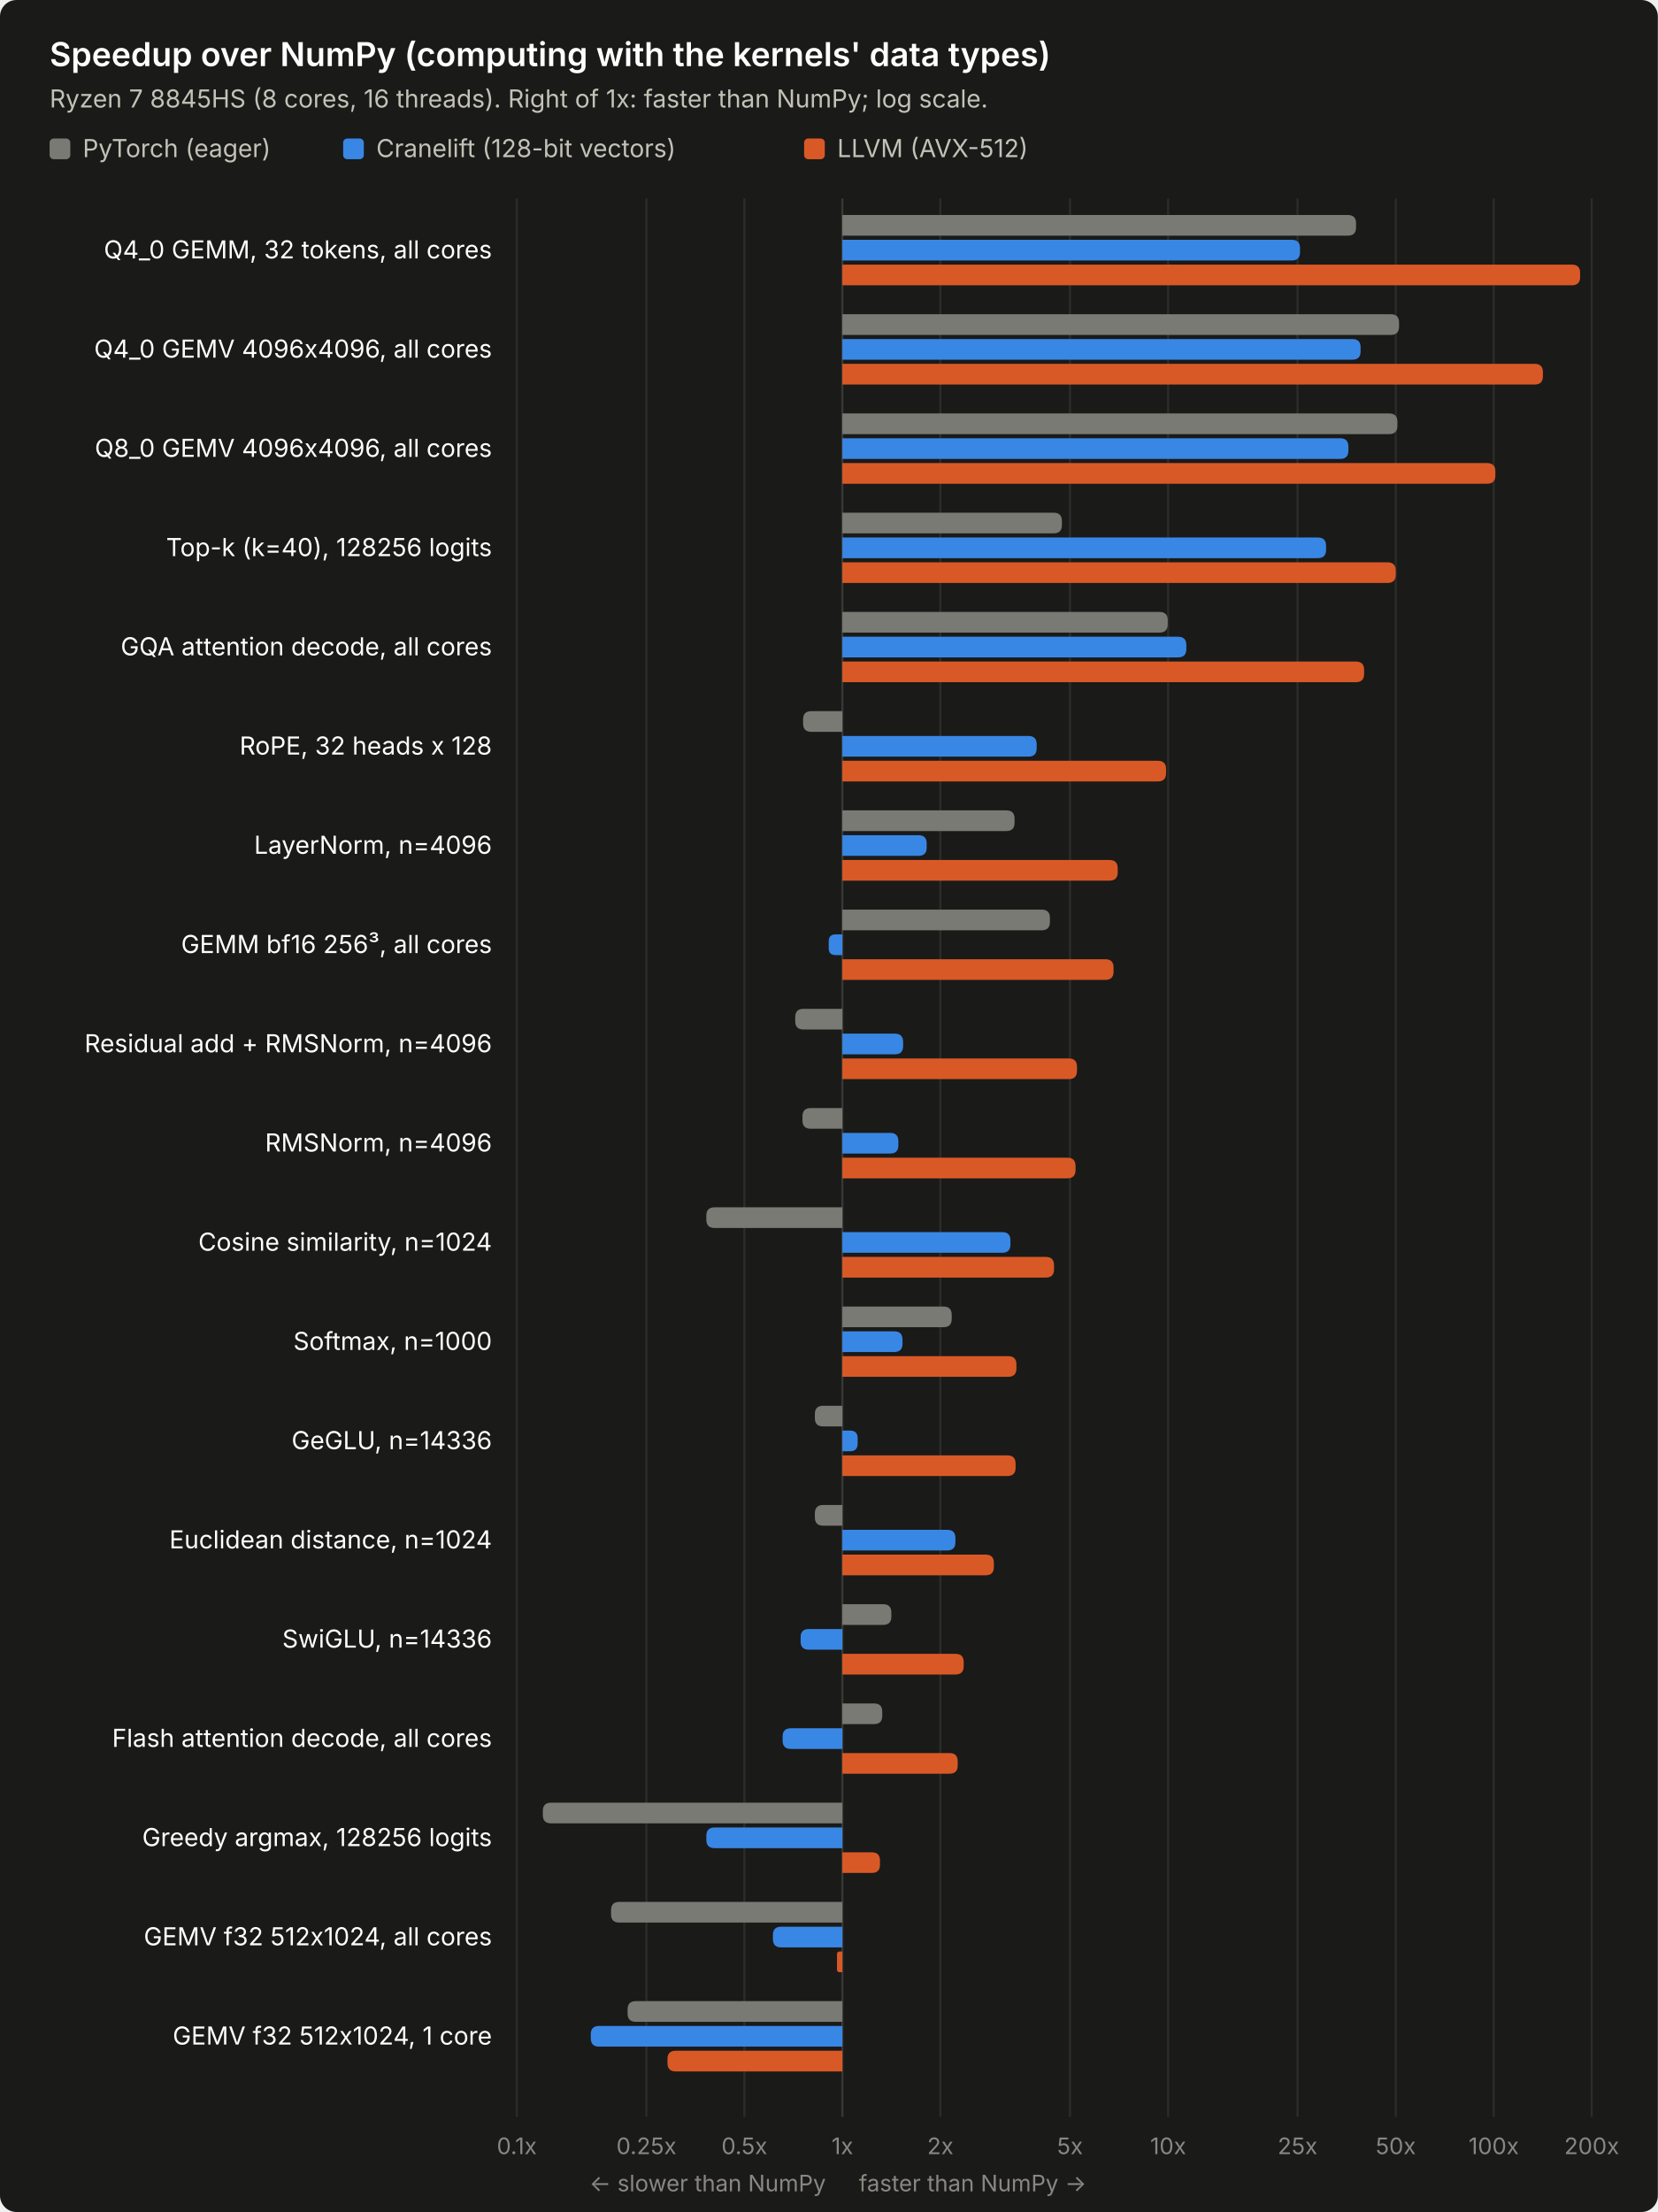
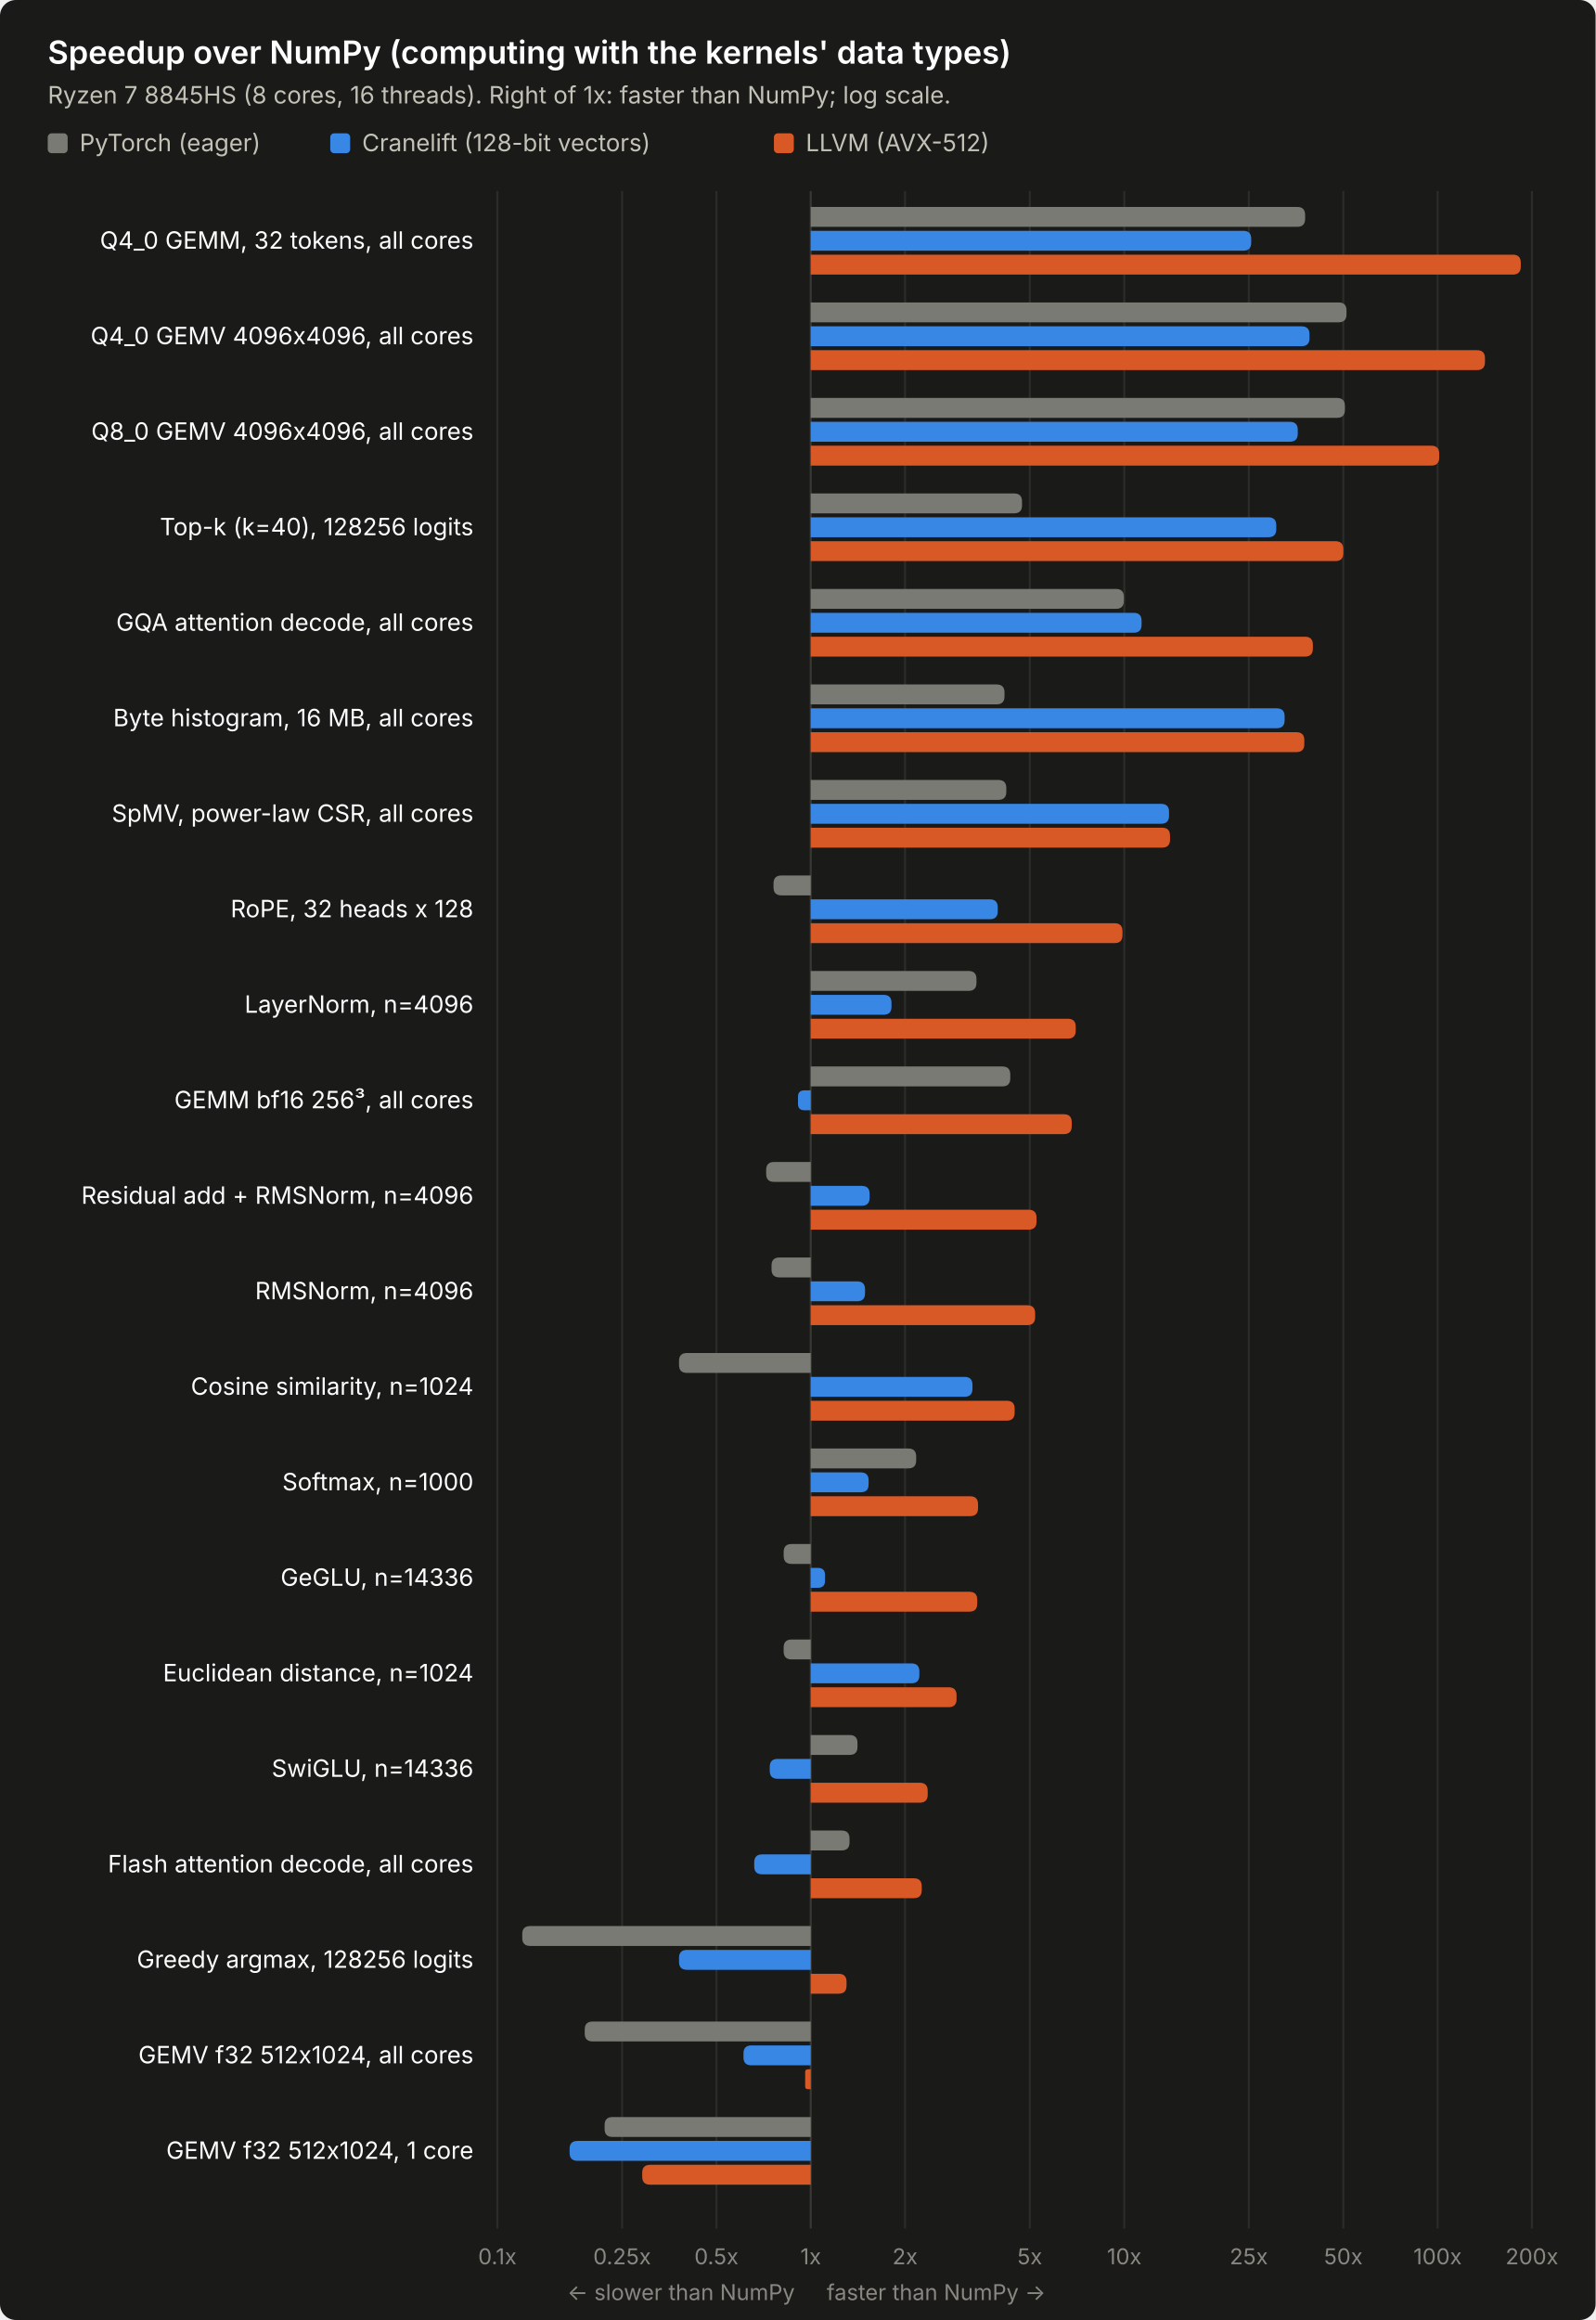
- <svg xmlns="http://www.w3.org/2000/svg" width="802" height="1070" viewBox="0 0 802 1070" font-family="system-ui, -apple-system, &quot;Segoe UI&quot;, sans-serif">
-   <rect width="802" height="1070" rx="8" fill="#1a1a19" />
+ <svg xmlns="http://www.w3.org/2000/svg" width="802" height="1166" viewBox="0 0 802 1166" font-family="system-ui, -apple-system, &quot;Segoe UI&quot;, sans-serif">
+   <rect width="802" height="1166" rx="8" fill="#1a1a19" />
  <text x="24" y="32" font-size="16" font-weight="600" fill="#ffffff">Speedup over NumPy (computing with the kernels' data types)</text>
  <text x="24" y="52" font-size="12" fill="#c3c2b7">Ryzen 7 8845HS (8 cores, 16 threads). Right of 1x: faster than NumPy; log scale.</text>
  <rect x="24" y="67" width="10" height="10" rx="2" fill="#7a7a75" />
  <text x="40" y="76" font-size="12" fill="#c3c2b7">PyTorch (eager)</text>
  <rect x="166" y="67" width="10" height="10" rx="2" fill="#3987e5" />
  <text x="182" y="76" font-size="12" fill="#c3c2b7">Cranelift (128-bit vectors)</text>
  <rect x="389" y="67" width="10" height="10" rx="2" fill="#d95926" />
  <text x="405" y="76" font-size="12" fill="#c3c2b7">LLVM (AVX-512)</text>
-   <line x1="250.0" y1="96" x2="250.0" y2="1024" stroke="#2c2c2a" stroke-width="1" />
-   <text x="250.0" y="1042" font-size="11" text-anchor="middle" fill="#898781">0.1x</text>
-   <line x1="312.7" y1="96" x2="312.7" y2="1024" stroke="#2c2c2a" stroke-width="1" />
-   <text x="312.7" y="1042" font-size="11" text-anchor="middle" fill="#898781">0.25x</text>
-   <line x1="360.1" y1="96" x2="360.1" y2="1024" stroke="#2c2c2a" stroke-width="1" />
-   <text x="360.1" y="1042" font-size="11" text-anchor="middle" fill="#898781">0.5x</text>
-   <line x1="407.5" y1="96" x2="407.5" y2="1024" stroke="#383835" stroke-width="1" />
-   <text x="407.5" y="1042" font-size="11" text-anchor="middle" fill="#898781">1x</text>
-   <line x1="454.9" y1="96" x2="454.9" y2="1024" stroke="#2c2c2a" stroke-width="1" />
-   <text x="454.9" y="1042" font-size="11" text-anchor="middle" fill="#898781">2x</text>
-   <line x1="517.6" y1="96" x2="517.6" y2="1024" stroke="#2c2c2a" stroke-width="1" />
-   <text x="517.6" y="1042" font-size="11" text-anchor="middle" fill="#898781">5x</text>
-   <line x1="565.1" y1="96" x2="565.1" y2="1024" stroke="#2c2c2a" stroke-width="1" />
-   <text x="565.1" y="1042" font-size="11" text-anchor="middle" fill="#898781">10x</text>
-   <line x1="627.7" y1="96" x2="627.7" y2="1024" stroke="#2c2c2a" stroke-width="1" />
-   <text x="627.7" y="1042" font-size="11" text-anchor="middle" fill="#898781">25x</text>
-   <line x1="675.2" y1="96" x2="675.2" y2="1024" stroke="#2c2c2a" stroke-width="1" />
-   <text x="675.2" y="1042" font-size="11" text-anchor="middle" fill="#898781">50x</text>
-   <line x1="722.6" y1="96" x2="722.6" y2="1024" stroke="#2c2c2a" stroke-width="1" />
-   <text x="722.6" y="1042" font-size="11" text-anchor="middle" fill="#898781">100x</text>
-   <line x1="770.0" y1="96" x2="770.0" y2="1024" stroke="#2c2c2a" stroke-width="1" />
-   <text x="770.0" y="1042" font-size="11" text-anchor="middle" fill="#898781">200x</text>
-   <text x="399.5" y="1060" font-size="11" text-anchor="end" fill="#898781">← slower than NumPy</text>
-   <text x="415.5" y="1060" font-size="11" fill="#898781">faster than NumPy →</text>
+   <line x1="250.0" y1="96" x2="250.0" y2="1120" stroke="#2c2c2a" stroke-width="1" />
+   <text x="250.0" y="1138" font-size="11" text-anchor="middle" fill="#898781">0.1x</text>
+   <line x1="312.7" y1="96" x2="312.7" y2="1120" stroke="#2c2c2a" stroke-width="1" />
+   <text x="312.7" y="1138" font-size="11" text-anchor="middle" fill="#898781">0.25x</text>
+   <line x1="360.1" y1="96" x2="360.1" y2="1120" stroke="#2c2c2a" stroke-width="1" />
+   <text x="360.1" y="1138" font-size="11" text-anchor="middle" fill="#898781">0.5x</text>
+   <line x1="407.5" y1="96" x2="407.5" y2="1120" stroke="#383835" stroke-width="1" />
+   <text x="407.5" y="1138" font-size="11" text-anchor="middle" fill="#898781">1x</text>
+   <line x1="454.9" y1="96" x2="454.9" y2="1120" stroke="#2c2c2a" stroke-width="1" />
+   <text x="454.9" y="1138" font-size="11" text-anchor="middle" fill="#898781">2x</text>
+   <line x1="517.6" y1="96" x2="517.6" y2="1120" stroke="#2c2c2a" stroke-width="1" />
+   <text x="517.6" y="1138" font-size="11" text-anchor="middle" fill="#898781">5x</text>
+   <line x1="565.1" y1="96" x2="565.1" y2="1120" stroke="#2c2c2a" stroke-width="1" />
+   <text x="565.1" y="1138" font-size="11" text-anchor="middle" fill="#898781">10x</text>
+   <line x1="627.7" y1="96" x2="627.7" y2="1120" stroke="#2c2c2a" stroke-width="1" />
+   <text x="627.7" y="1138" font-size="11" text-anchor="middle" fill="#898781">25x</text>
+   <line x1="675.2" y1="96" x2="675.2" y2="1120" stroke="#2c2c2a" stroke-width="1" />
+   <text x="675.2" y="1138" font-size="11" text-anchor="middle" fill="#898781">50x</text>
+   <line x1="722.6" y1="96" x2="722.6" y2="1120" stroke="#2c2c2a" stroke-width="1" />
+   <text x="722.6" y="1138" font-size="11" text-anchor="middle" fill="#898781">100x</text>
+   <line x1="770.0" y1="96" x2="770.0" y2="1120" stroke="#2c2c2a" stroke-width="1" />
+   <text x="770.0" y="1138" font-size="11" text-anchor="middle" fill="#898781">200x</text>
+   <text x="399.5" y="1156" font-size="11" text-anchor="end" fill="#898781">← slower than NumPy</text>
+   <text x="415.5" y="1156" font-size="11" fill="#898781">faster than NumPy →</text>
  <text x="238" y="125.0" font-size="12" text-anchor="end" fill="#ffffff">Q4_0 GEMM, 32 tokens, all cores</text>
  <path d="M407.5,104.0 H652.0 Q656.0,104.0 656.0,108.0 V110.0 Q656.0,114.0 652.0,114.0 H407.5 Z" fill="#7a7a75" />
  <path d="M407.5,116.0 H624.9 Q628.9,116.0 628.9,120.0 V122.0 Q628.9,126.0 624.9,126.0 H407.5 Z" fill="#3987e5" />
  <path d="M407.5,128.0 H760.4 Q764.4,128.0 764.4,132.0 V134.0 Q764.4,138.0 760.4,138.0 H407.5 Z" fill="#d95926" />
  <text x="238" y="173.0" font-size="12" text-anchor="end" fill="#ffffff">Q4_0 GEMV 4096x4096, all cores</text>
  <path d="M407.5,152.0 H672.8 Q676.8,152.0 676.8,156.0 V158.0 Q676.8,162.0 672.8,162.0 H407.5 Z" fill="#7a7a75" />
  <path d="M407.5,164.0 H654.2 Q658.2,164.0 658.2,168.0 V170.0 Q658.2,174.0 654.2,174.0 H407.5 Z" fill="#3987e5" />
  <path d="M407.5,176.0 H742.4 Q746.4,176.0 746.4,180.0 V182.0 Q746.4,186.0 742.4,186.0 H407.5 Z" fill="#d95926" />
  <text x="238" y="221.0" font-size="12" text-anchor="end" fill="#ffffff">Q8_0 GEMV 4096x4096, all cores</text>
  <path d="M407.5,200.0 H672.0 Q676.0,200.0 676.0,204.0 V206.0 Q676.0,210.0 672.0,210.0 H407.5 Z" fill="#7a7a75" />
  <path d="M407.5,212.0 H648.3 Q652.3,212.0 652.3,216.0 V218.0 Q652.3,222.0 648.3,222.0 H407.5 Z" fill="#3987e5" />
  <path d="M407.5,224.0 H719.4 Q723.4,224.0 723.4,228.0 V230.0 Q723.4,234.0 719.4,234.0 H407.5 Z" fill="#d95926" />
  <text x="238" y="269.0" font-size="12" text-anchor="end" fill="#ffffff">Top-k (k=40), 128256 logits</text>
  <path d="M407.5,248.0 H509.7 Q513.7,248.0 513.7,252.0 V254.0 Q513.7,258.0 509.7,258.0 H407.5 Z" fill="#7a7a75" />
  <path d="M407.5,260.0 H637.5 Q641.5,260.0 641.5,264.0 V266.0 Q641.5,270.0 637.5,270.0 H407.5 Z" fill="#3987e5" />
  <path d="M407.5,272.0 H671.2 Q675.2,272.0 675.2,276.0 V278.0 Q675.2,282.0 671.2,282.0 H407.5 Z" fill="#d95926" />
  <text x="238" y="317.0" font-size="12" text-anchor="end" fill="#ffffff">GQA attention decode, all cores</text>
  <path d="M407.5,296.0 H560.9 Q564.9,296.0 564.9,300.0 V302.0 Q564.9,306.0 560.9,306.0 H407.5 Z" fill="#7a7a75" />
-   <path d="M407.5,308.0 H569.9 Q573.9,308.0 573.9,312.0 V314.0 Q573.9,318.0 569.9,318.0 H407.5 Z" fill="#3987e5" />
+   <path d="M407.5,308.0 H569.8 Q573.8,308.0 573.8,312.0 V314.0 Q573.8,318.0 569.8,318.0 H407.5 Z" fill="#3987e5" />
  <path d="M407.5,320.0 H655.9 Q659.9,320.0 659.9,324.0 V326.0 Q659.9,330.0 655.9,330.0 H407.5 Z" fill="#d95926" />
-   <text x="238" y="365.0" font-size="12" text-anchor="end" fill="#ffffff">RoPE, 32 heads x 128</text>
-   <path d="M407.5,344.0 H392.5 Q388.5,344.0 388.5,348.0 V350.0 Q388.5,354.0 392.5,354.0 H407.5 Z" fill="#7a7a75" />
-   <path d="M407.5,356.0 H497.5 Q501.5,356.0 501.5,360.0 V362.0 Q501.5,366.0 497.5,366.0 H407.5 Z" fill="#3987e5" />
-   <path d="M407.5,368.0 H560.1 Q564.1,368.0 564.1,372.0 V374.0 Q564.1,378.0 560.1,378.0 H407.5 Z" fill="#d95926" />
-   <text x="238" y="413.0" font-size="12" text-anchor="end" fill="#ffffff">LayerNorm, n=4096</text>
-   <path d="M407.5,392.0 H486.8 Q490.8,392.0 490.8,396.0 V398.0 Q490.8,402.0 486.8,402.0 H407.5 Z" fill="#7a7a75" />
-   <path d="M407.5,404.0 H444.3 Q448.3,404.0 448.3,408.0 V410.0 Q448.3,414.0 444.3,414.0 H407.5 Z" fill="#3987e5" />
-   <path d="M407.5,416.0 H536.7 Q540.7,416.0 540.7,420.0 V422.0 Q540.7,426.0 536.7,426.0 H407.5 Z" fill="#d95926" />
-   <text x="238" y="461.0" font-size="12" text-anchor="end" fill="#ffffff">GEMM bf16 256³, all cores</text>
-   <path d="M407.5,440.0 H503.9 Q507.9,440.0 507.9,444.0 V446.0 Q507.9,450.0 503.9,450.0 H407.5 Z" fill="#7a7a75" />
-   <path d="M407.5,452.0 H404.2 Q400.9,452.0 400.9,455.3 V458.7 Q400.9,462.0 404.2,462.0 H407.5 Z" fill="#3987e5" />
-   <path d="M407.5,464.0 H534.7 Q538.7,464.0 538.7,468.0 V470.0 Q538.7,474.0 534.7,474.0 H407.5 Z" fill="#d95926" />
-   <text x="238" y="509.0" font-size="12" text-anchor="end" fill="#ffffff">Residual add + RMSNorm, n=4096</text>
-   <path d="M407.5,488.0 H388.7 Q384.7,488.0 384.7,492.0 V494.0 Q384.7,498.0 388.7,498.0 H407.5 Z" fill="#7a7a75" />
-   <path d="M407.5,500.0 H432.9 Q436.9,500.0 436.9,504.0 V506.0 Q436.9,510.0 432.9,510.0 H407.5 Z" fill="#3987e5" />
-   <path d="M407.5,512.0 H517.0 Q521.0,512.0 521.0,516.0 V518.0 Q521.0,522.0 517.0,522.0 H407.5 Z" fill="#d95926" />
-   <text x="238" y="557.0" font-size="12" text-anchor="end" fill="#ffffff">RMSNorm, n=4096</text>
-   <path d="M407.5,536.0 H392.2 Q388.2,536.0 388.2,540.0 V542.0 Q388.2,546.0 392.2,546.0 H407.5 Z" fill="#7a7a75" />
-   <path d="M407.5,548.0 H430.6 Q434.6,548.0 434.6,552.0 V554.0 Q434.6,558.0 430.6,558.0 H407.5 Z" fill="#3987e5" />
-   <path d="M407.5,560.0 H516.3 Q520.3,560.0 520.3,564.0 V566.0 Q520.3,570.0 516.3,570.0 H407.5 Z" fill="#d95926" />
-   <text x="238" y="605.0" font-size="12" text-anchor="end" fill="#ffffff">Cosine similarity, n=1024</text>
-   <path d="M407.5,584.0 H345.7 Q341.7,584.0 341.7,588.0 V590.0 Q341.7,594.0 345.7,594.0 H407.5 Z" fill="#7a7a75" />
-   <path d="M407.5,596.0 H484.8 Q488.8,596.0 488.8,600.0 V602.0 Q488.8,606.0 484.8,606.0 H407.5 Z" fill="#3987e5" />
-   <path d="M407.5,608.0 H505.9 Q509.9,608.0 509.9,612.0 V614.0 Q509.9,618.0 505.9,618.0 H407.5 Z" fill="#d95926" />
-   <text x="238" y="653.0" font-size="12" text-anchor="end" fill="#ffffff">Softmax, n=1000</text>
-   <path d="M407.5,632.0 H456.4 Q460.4,632.0 460.4,636.0 V638.0 Q460.4,642.0 456.4,642.0 H407.5 Z" fill="#7a7a75" />
-   <path d="M407.5,644.0 H432.6 Q436.6,644.0 436.6,648.0 V650.0 Q436.6,654.0 432.6,654.0 H407.5 Z" fill="#3987e5" />
-   <path d="M407.5,656.0 H487.7 Q491.7,656.0 491.7,660.0 V662.0 Q491.7,666.0 487.7,666.0 H407.5 Z" fill="#d95926" />
-   <text x="238" y="701.0" font-size="12" text-anchor="end" fill="#ffffff">GeGLU, n=14336</text>
-   <path d="M407.5,680.0 H398.2 Q394.2,680.0 394.2,684.0 V686.0 Q394.2,690.0 398.2,690.0 H407.5 Z" fill="#7a7a75" />
-   <path d="M407.5,692.0 H411.2 Q414.9,692.0 414.9,695.7 V698.3 Q414.9,702.0 411.2,702.0 H407.5 Z" fill="#3987e5" />
-   <path d="M407.5,704.0 H487.3 Q491.3,704.0 491.3,708.0 V710.0 Q491.3,714.0 487.3,714.0 H407.5 Z" fill="#d95926" />
-   <text x="238" y="749.0" font-size="12" text-anchor="end" fill="#ffffff">Euclidean distance, n=1024</text>
-   <path d="M407.5,728.0 H398.2 Q394.2,728.0 394.2,732.0 V734.0 Q394.2,738.0 398.2,738.0 H407.5 Z" fill="#7a7a75" />
-   <path d="M407.5,740.0 H458.2 Q462.2,740.0 462.2,744.0 V746.0 Q462.2,750.0 458.2,750.0 H407.5 Z" fill="#3987e5" />
-   <path d="M407.5,752.0 H476.8 Q480.8,752.0 480.8,756.0 V758.0 Q480.8,762.0 476.8,762.0 H407.5 Z" fill="#d95926" />
-   <text x="238" y="797.0" font-size="12" text-anchor="end" fill="#ffffff">SwiGLU, n=14336</text>
-   <path d="M407.5,776.0 H427.2 Q431.2,776.0 431.2,780.0 V782.0 Q431.2,786.0 427.2,786.0 H407.5 Z" fill="#7a7a75" />
-   <path d="M407.5,788.0 H391.3 Q387.3,788.0 387.3,792.0 V794.0 Q387.3,798.0 391.3,798.0 H407.5 Z" fill="#3987e5" />
-   <path d="M407.5,800.0 H462.2 Q466.2,800.0 466.2,804.0 V806.0 Q466.2,810.0 462.2,810.0 H407.5 Z" fill="#d95926" />
-   <text x="238" y="845.0" font-size="12" text-anchor="end" fill="#ffffff">Flash attention decode, all cores</text>
-   <path d="M407.5,824.0 H422.8 Q426.8,824.0 426.8,828.0 V830.0 Q426.8,834.0 422.8,834.0 H407.5 Z" fill="#7a7a75" />
-   <path d="M407.5,836.0 H382.6 Q378.6,836.0 378.6,840.0 V842.0 Q378.6,846.0 382.6,846.0 H407.5 Z" fill="#3987e5" />
-   <path d="M407.5,848.0 H459.3 Q463.3,848.0 463.3,852.0 V854.0 Q463.3,858.0 459.3,858.0 H407.5 Z" fill="#d95926" />
-   <text x="238" y="893.0" font-size="12" text-anchor="end" fill="#ffffff">Greedy argmax, 128256 logits</text>
-   <path d="M407.5,872.0 H266.6 Q262.6,872.0 262.6,876.0 V878.0 Q262.6,882.0 266.6,882.0 H407.5 Z" fill="#7a7a75" />
-   <path d="M407.5,884.0 H345.7 Q341.7,884.0 341.7,888.0 V890.0 Q341.7,894.0 345.7,894.0 H407.5 Z" fill="#3987e5" />
-   <path d="M407.5,896.0 H421.7 Q425.7,896.0 425.7,900.0 V902.0 Q425.7,906.0 421.7,906.0 H407.5 Z" fill="#d95926" />
-   <text x="238" y="941.0" font-size="12" text-anchor="end" fill="#ffffff">GEMV f32 512x1024, all cores</text>
-   <path d="M407.5,920.0 H299.6 Q295.6,920.0 295.6,924.0 V926.0 Q295.6,930.0 299.6,930.0 H407.5 Z" fill="#7a7a75" />
-   <path d="M407.5,932.0 H377.9 Q373.9,932.0 373.9,936.0 V938.0 Q373.9,942.0 377.9,942.0 H407.5 Z" fill="#3987e5" />
-   <path d="M407.5,944.0 H406.2 Q404.9,944.0 404.9,945.3 V952.7 Q404.9,954.0 406.2,954.0 H407.5 Z" fill="#d95926" />
-   <text x="238" y="989.0" font-size="12" text-anchor="end" fill="#ffffff">GEMV f32 512x1024, 1 core</text>
-   <path d="M407.5,968.0 H307.6 Q303.6,968.0 303.6,972.0 V974.0 Q303.6,978.0 307.6,978.0 H407.5 Z" fill="#7a7a75" />
-   <path d="M407.5,980.0 H289.8 Q285.8,980.0 285.8,984.0 V986.0 Q285.8,990.0 289.8,990.0 H407.5 Z" fill="#3987e5" />
-   <path d="M407.5,992.0 H326.9 Q322.9,992.0 322.9,996.0 V998.0 Q322.9,1002.0 326.9,1002.0 H407.5 Z" fill="#d95926" />
+   <text x="238" y="365.0" font-size="12" text-anchor="end" fill="#ffffff">Byte histogram, 16 MB, all cores</text>
+   <path d="M407.5,344.0 H500.9 Q504.9,344.0 504.9,348.0 V350.0 Q504.9,354.0 500.9,354.0 H407.5 Z" fill="#7a7a75" />
+   <path d="M407.5,356.0 H641.7 Q645.7,356.0 645.7,360.0 V362.0 Q645.7,366.0 641.7,366.0 H407.5 Z" fill="#3987e5" />
+   <path d="M407.5,368.0 H651.6 Q655.6,368.0 655.6,372.0 V374.0 Q655.6,378.0 651.6,378.0 H407.5 Z" fill="#d95926" />
+   <text x="238" y="413.0" font-size="12" text-anchor="end" fill="#ffffff">SpMV, power-law CSR, all cores</text>
+   <path d="M407.5,392.0 H501.8 Q505.8,392.0 505.8,396.0 V398.0 Q505.8,402.0 501.8,402.0 H407.5 Z" fill="#7a7a75" />
+   <path d="M407.5,404.0 H583.6 Q587.6,404.0 587.6,408.0 V410.0 Q587.6,414.0 583.6,414.0 H407.5 Z" fill="#3987e5" />
+   <path d="M407.5,416.0 H584.1 Q588.1,416.0 588.1,420.0 V422.0 Q588.1,426.0 584.1,426.0 H407.5 Z" fill="#d95926" />
+   <text x="238" y="461.0" font-size="12" text-anchor="end" fill="#ffffff">RoPE, 32 heads x 128</text>
+   <path d="M407.5,440.0 H392.8 Q388.8,440.0 388.8,444.0 V446.0 Q388.8,450.0 392.8,450.0 H407.5 Z" fill="#7a7a75" />
+   <path d="M407.5,452.0 H497.5 Q501.5,452.0 501.5,456.0 V458.0 Q501.5,462.0 497.5,462.0 H407.5 Z" fill="#3987e5" />
+   <path d="M407.5,464.0 H560.2 Q564.2,464.0 564.2,468.0 V470.0 Q564.2,474.0 560.2,474.0 H407.5 Z" fill="#d95926" />
+   <text x="238" y="509.0" font-size="12" text-anchor="end" fill="#ffffff">LayerNorm, n=4096</text>
+   <path d="M407.5,488.0 H486.8 Q490.8,488.0 490.8,492.0 V494.0 Q490.8,498.0 486.8,498.0 H407.5 Z" fill="#7a7a75" />
+   <path d="M407.5,500.0 H444.1 Q448.1,500.0 448.1,504.0 V506.0 Q448.1,510.0 444.1,510.0 H407.5 Z" fill="#3987e5" />
+   <path d="M407.5,512.0 H536.7 Q540.7,512.0 540.7,516.0 V518.0 Q540.7,522.0 536.7,522.0 H407.5 Z" fill="#d95926" />
+   <text x="238" y="557.0" font-size="12" text-anchor="end" fill="#ffffff">GEMM bf16 256³, all cores</text>
+   <path d="M407.5,536.0 H503.8 Q507.8,536.0 507.8,540.0 V542.0 Q507.8,546.0 503.8,546.0 H407.5 Z" fill="#7a7a75" />
+   <path d="M407.5,548.0 H404.3 Q401.1,548.0 401.1,551.2 V554.8 Q401.1,558.0 404.3,558.0 H407.5 Z" fill="#3987e5" />
+   <path d="M407.5,560.0 H534.7 Q538.7,560.0 538.7,564.0 V566.0 Q538.7,570.0 534.7,570.0 H407.5 Z" fill="#d95926" />
+   <text x="238" y="605.0" font-size="12" text-anchor="end" fill="#ffffff">Residual add + RMSNorm, n=4096</text>
+   <path d="M407.5,584.0 H389.1 Q385.1,584.0 385.1,588.0 V590.0 Q385.1,594.0 389.1,594.0 H407.5 Z" fill="#7a7a75" />
+   <path d="M407.5,596.0 H433.1 Q437.1,596.0 437.1,600.0 V602.0 Q437.1,606.0 433.1,606.0 H407.5 Z" fill="#3987e5" />
+   <path d="M407.5,608.0 H517.0 Q521.0,608.0 521.0,612.0 V614.0 Q521.0,618.0 517.0,618.0 H407.5 Z" fill="#d95926" />
+   <text x="238" y="653.0" font-size="12" text-anchor="end" fill="#ffffff">RMSNorm, n=4096</text>
+   <path d="M407.5,632.0 H391.8 Q387.8,632.0 387.8,636.0 V638.0 Q387.8,642.0 391.8,642.0 H407.5 Z" fill="#7a7a75" />
+   <path d="M407.5,644.0 H430.8 Q434.8,644.0 434.8,648.0 V650.0 Q434.8,654.0 430.8,654.0 H407.5 Z" fill="#3987e5" />
+   <path d="M407.5,656.0 H516.3 Q520.3,656.0 520.3,660.0 V662.0 Q520.3,666.0 516.3,666.0 H407.5 Z" fill="#d95926" />
+   <text x="238" y="701.0" font-size="12" text-anchor="end" fill="#ffffff">Cosine similarity, n=1024</text>
+   <path d="M407.5,680.0 H345.3 Q341.3,680.0 341.3,684.0 V686.0 Q341.3,690.0 345.3,690.0 H407.5 Z" fill="#7a7a75" />
+   <path d="M407.5,692.0 H484.8 Q488.8,692.0 488.8,696.0 V698.0 Q488.8,702.0 484.8,702.0 H407.5 Z" fill="#3987e5" />
+   <path d="M407.5,704.0 H506.0 Q510.0,704.0 510.0,708.0 V710.0 Q510.0,714.0 506.0,714.0 H407.5 Z" fill="#d95926" />
+   <text x="238" y="749.0" font-size="12" text-anchor="end" fill="#ffffff">Softmax, n=1000</text>
+   <path d="M407.5,728.0 H456.5 Q460.5,728.0 460.5,732.0 V734.0 Q460.5,738.0 456.5,738.0 H407.5 Z" fill="#7a7a75" />
+   <path d="M407.5,740.0 H432.6 Q436.6,740.0 436.6,744.0 V746.0 Q436.6,750.0 432.6,750.0 H407.5 Z" fill="#3987e5" />
+   <path d="M407.5,752.0 H487.6 Q491.6,752.0 491.6,756.0 V758.0 Q491.6,762.0 487.6,762.0 H407.5 Z" fill="#d95926" />
+   <text x="238" y="797.0" font-size="12" text-anchor="end" fill="#ffffff">GeGLU, n=14336</text>
+   <path d="M407.5,776.0 H397.9 Q393.9,776.0 393.9,780.0 V782.0 Q393.9,786.0 397.9,786.0 H407.5 Z" fill="#7a7a75" />
+   <path d="M407.5,788.0 H411.1 Q414.7,788.0 414.7,791.6 V794.4 Q414.7,798.0 411.1,798.0 H407.5 Z" fill="#3987e5" />
+   <path d="M407.5,800.0 H487.2 Q491.2,800.0 491.2,804.0 V806.0 Q491.2,810.0 487.2,810.0 H407.5 Z" fill="#d95926" />
+   <text x="238" y="845.0" font-size="12" text-anchor="end" fill="#ffffff">Euclidean distance, n=1024</text>
+   <path d="M407.5,824.0 H397.9 Q393.9,824.0 393.9,828.0 V830.0 Q393.9,834.0 397.9,834.0 H407.5 Z" fill="#7a7a75" />
+   <path d="M407.5,836.0 H458.1 Q462.1,836.0 462.1,840.0 V842.0 Q462.1,846.0 458.1,846.0 H407.5 Z" fill="#3987e5" />
+   <path d="M407.5,848.0 H476.8 Q480.8,848.0 480.8,852.0 V854.0 Q480.8,858.0 476.8,858.0 H407.5 Z" fill="#d95926" />
+   <text x="238" y="893.0" font-size="12" text-anchor="end" fill="#ffffff">SwiGLU, n=14336</text>
+   <path d="M407.5,872.0 H427.0 Q431.0,872.0 431.0,876.0 V878.0 Q431.0,882.0 427.0,882.0 H407.5 Z" fill="#7a7a75" />
+   <path d="M407.5,884.0 H390.9 Q386.9,884.0 386.9,888.0 V890.0 Q386.9,894.0 390.9,894.0 H407.5 Z" fill="#3987e5" />
+   <path d="M407.5,896.0 H462.3 Q466.3,896.0 466.3,900.0 V902.0 Q466.3,906.0 462.3,906.0 H407.5 Z" fill="#d95926" />
+   <text x="238" y="941.0" font-size="12" text-anchor="end" fill="#ffffff">Flash attention decode, all cores</text>
+   <path d="M407.5,920.0 H423.0 Q427.0,920.0 427.0,924.0 V926.0 Q427.0,930.0 423.0,930.0 H407.5 Z" fill="#7a7a75" />
+   <path d="M407.5,932.0 H383.1 Q379.1,932.0 379.1,936.0 V938.0 Q379.1,942.0 383.1,942.0 H407.5 Z" fill="#3987e5" />
+   <path d="M407.5,944.0 H459.3 Q463.3,944.0 463.3,948.0 V950.0 Q463.3,954.0 459.3,954.0 H407.5 Z" fill="#d95926" />
+   <text x="238" y="989.0" font-size="12" text-anchor="end" fill="#ffffff">Greedy argmax, 128256 logits</text>
+   <path d="M407.5,968.0 H266.5 Q262.5,968.0 262.5,972.0 V974.0 Q262.5,978.0 266.5,978.0 H407.5 Z" fill="#7a7a75" />
+   <path d="M407.5,980.0 H345.3 Q341.3,980.0 341.3,984.0 V986.0 Q341.3,990.0 345.3,990.0 H407.5 Z" fill="#3987e5" />
+   <path d="M407.5,992.0 H421.5 Q425.5,992.0 425.5,996.0 V998.0 Q425.5,1002.0 421.5,1002.0 H407.5 Z" fill="#d95926" />
+   <text x="238" y="1037.0" font-size="12" text-anchor="end" fill="#ffffff">GEMV f32 512x1024, all cores</text>
+   <path d="M407.5,1016.0 H297.9 Q293.9,1016.0 293.9,1020.0 V1022.0 Q293.9,1026.0 297.9,1026.0 H407.5 Z" fill="#7a7a75" />
+   <path d="M407.5,1028.0 H377.7 Q373.7,1028.0 373.7,1032.0 V1034.0 Q373.7,1038.0 377.7,1038.0 H407.5 Z" fill="#3987e5" />
+   <path d="M407.5,1040.0 H406.1 Q404.7,1040.0 404.7,1041.4 V1048.6 Q404.7,1050.0 406.1,1050.0 H407.5 Z" fill="#d95926" />
+   <text x="238" y="1085.0" font-size="12" text-anchor="end" fill="#ffffff">GEMV f32 512x1024, 1 core</text>
+   <path d="M407.5,1064.0 H307.9 Q303.9,1064.0 303.9,1068.0 V1070.0 Q303.9,1074.0 307.9,1074.0 H407.5 Z" fill="#7a7a75" />
+   <path d="M407.5,1076.0 H290.3 Q286.3,1076.0 286.3,1080.0 V1082.0 Q286.3,1086.0 290.3,1086.0 H407.5 Z" fill="#3987e5" />
+   <path d="M407.5,1088.0 H326.8 Q322.8,1088.0 322.8,1092.0 V1094.0 Q322.8,1098.0 326.8,1098.0 H407.5 Z" fill="#d95926" />
</svg>
